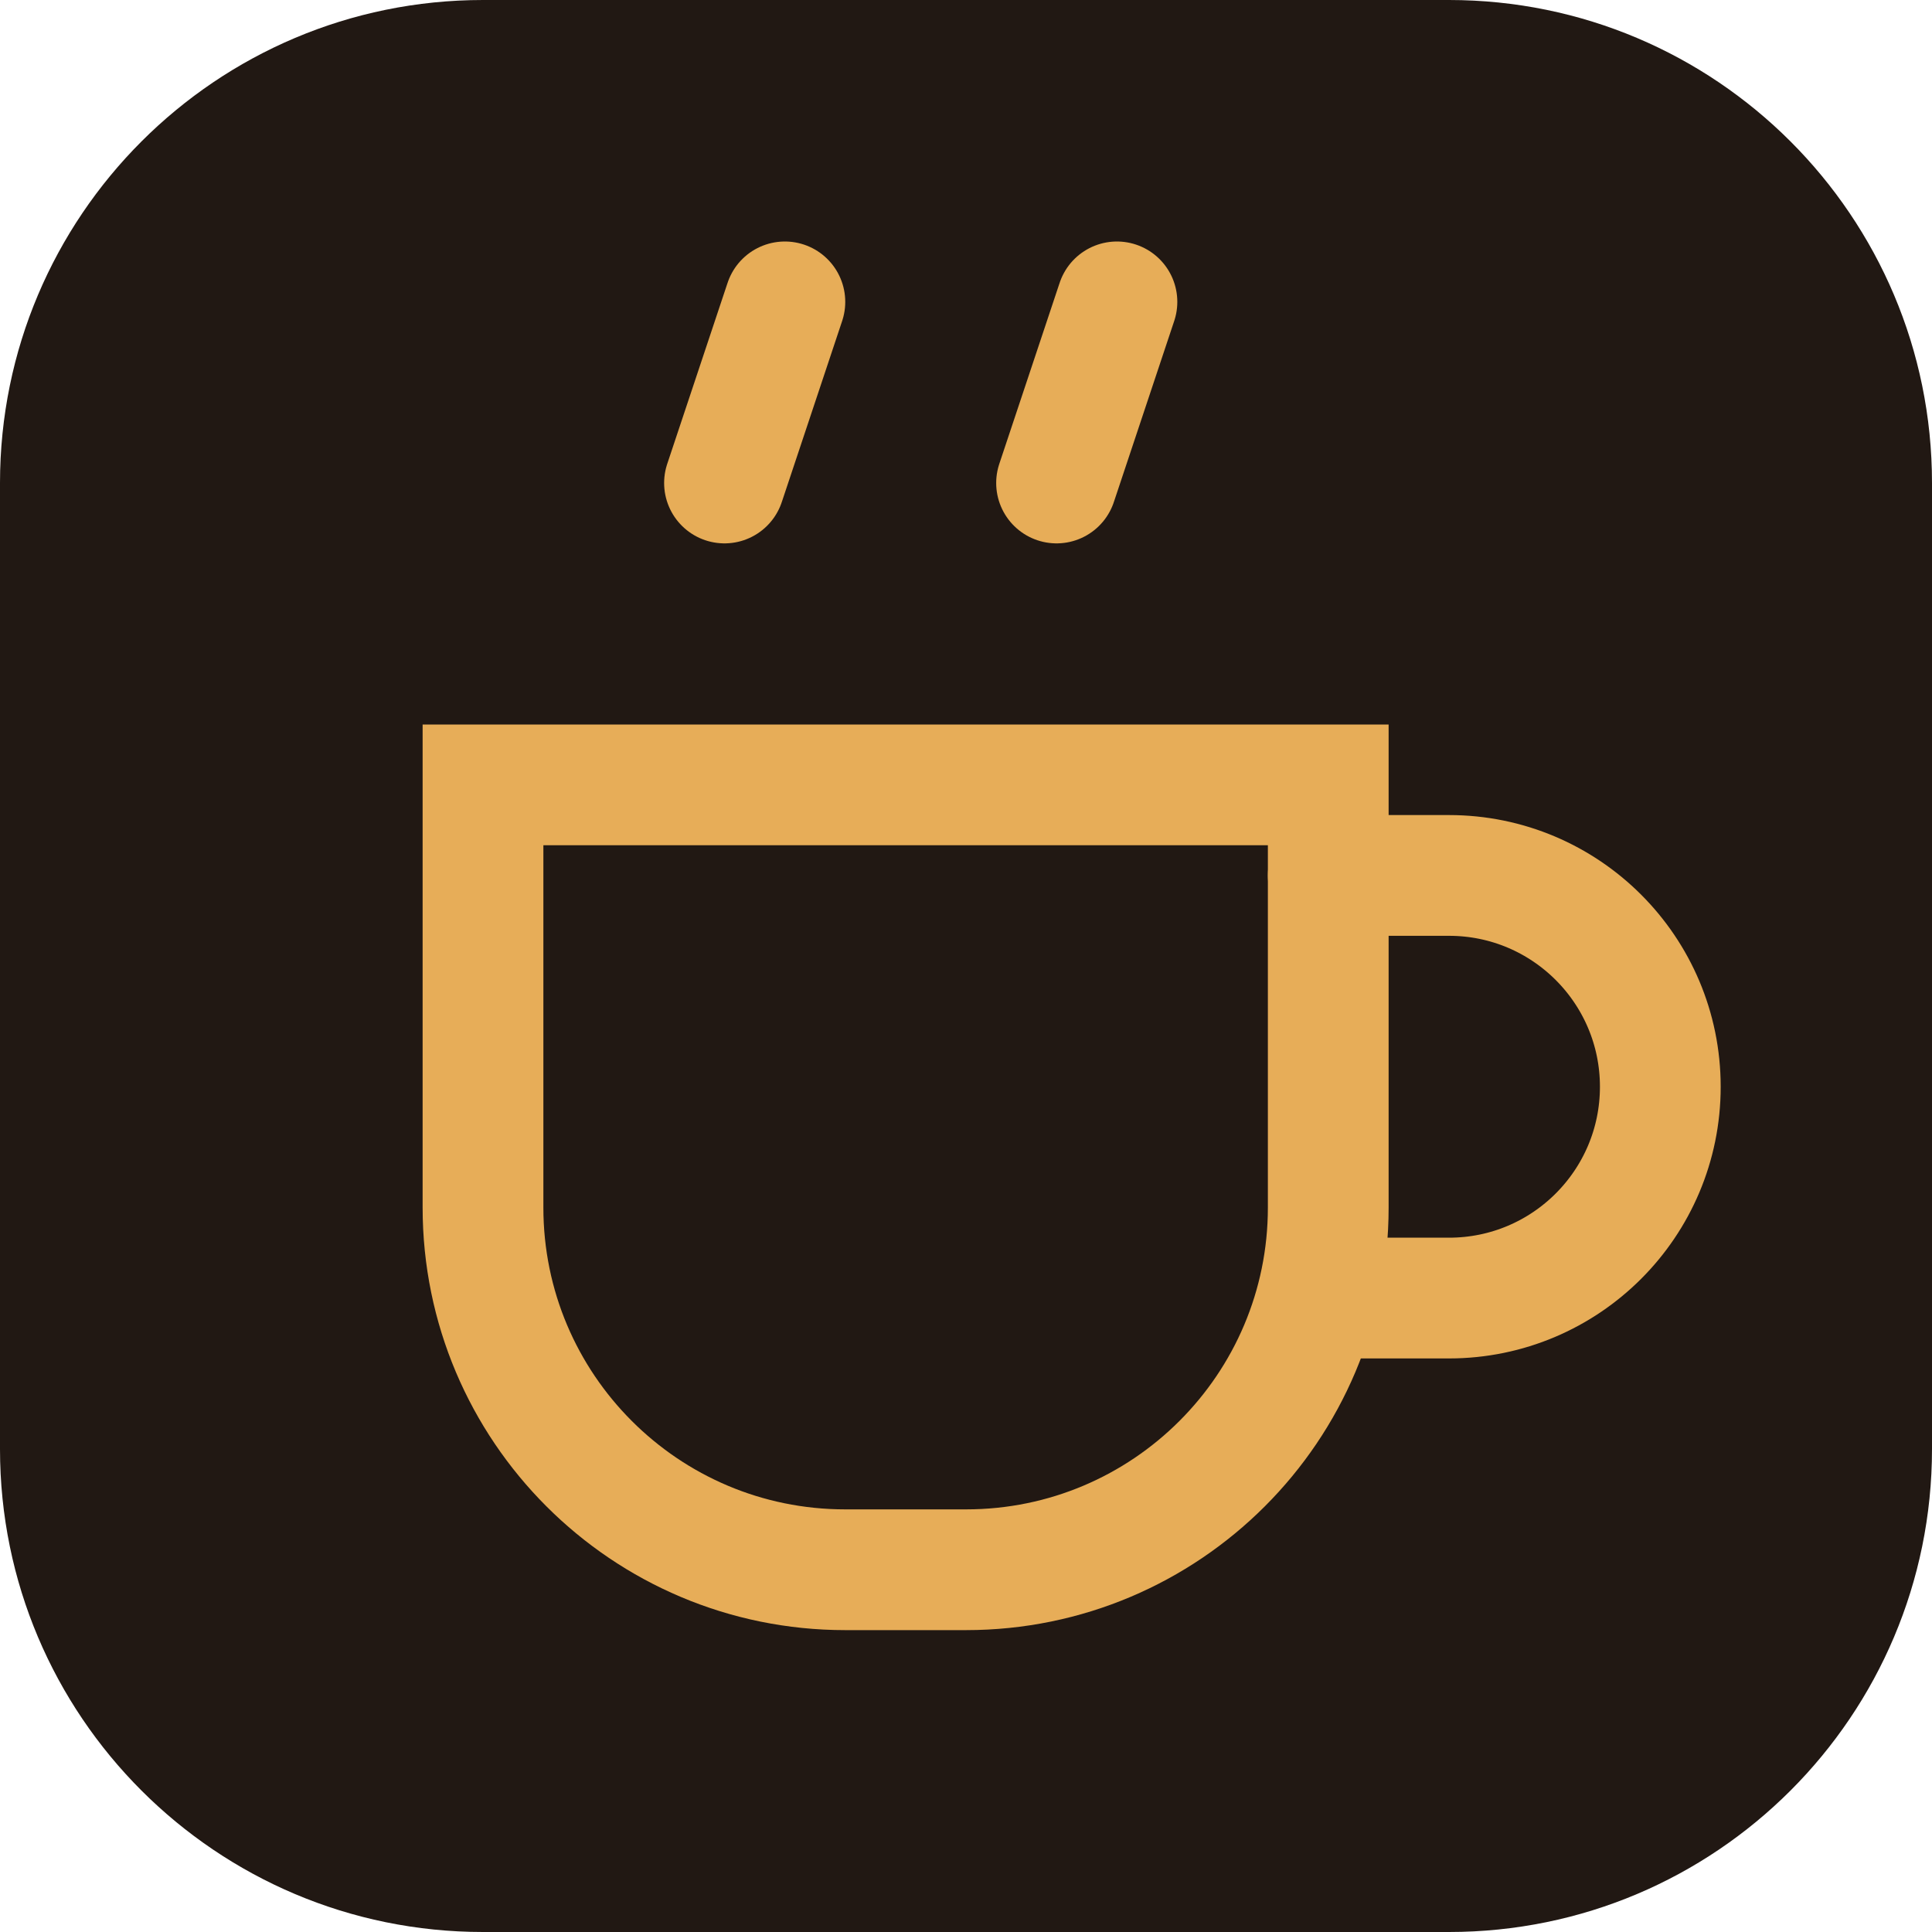
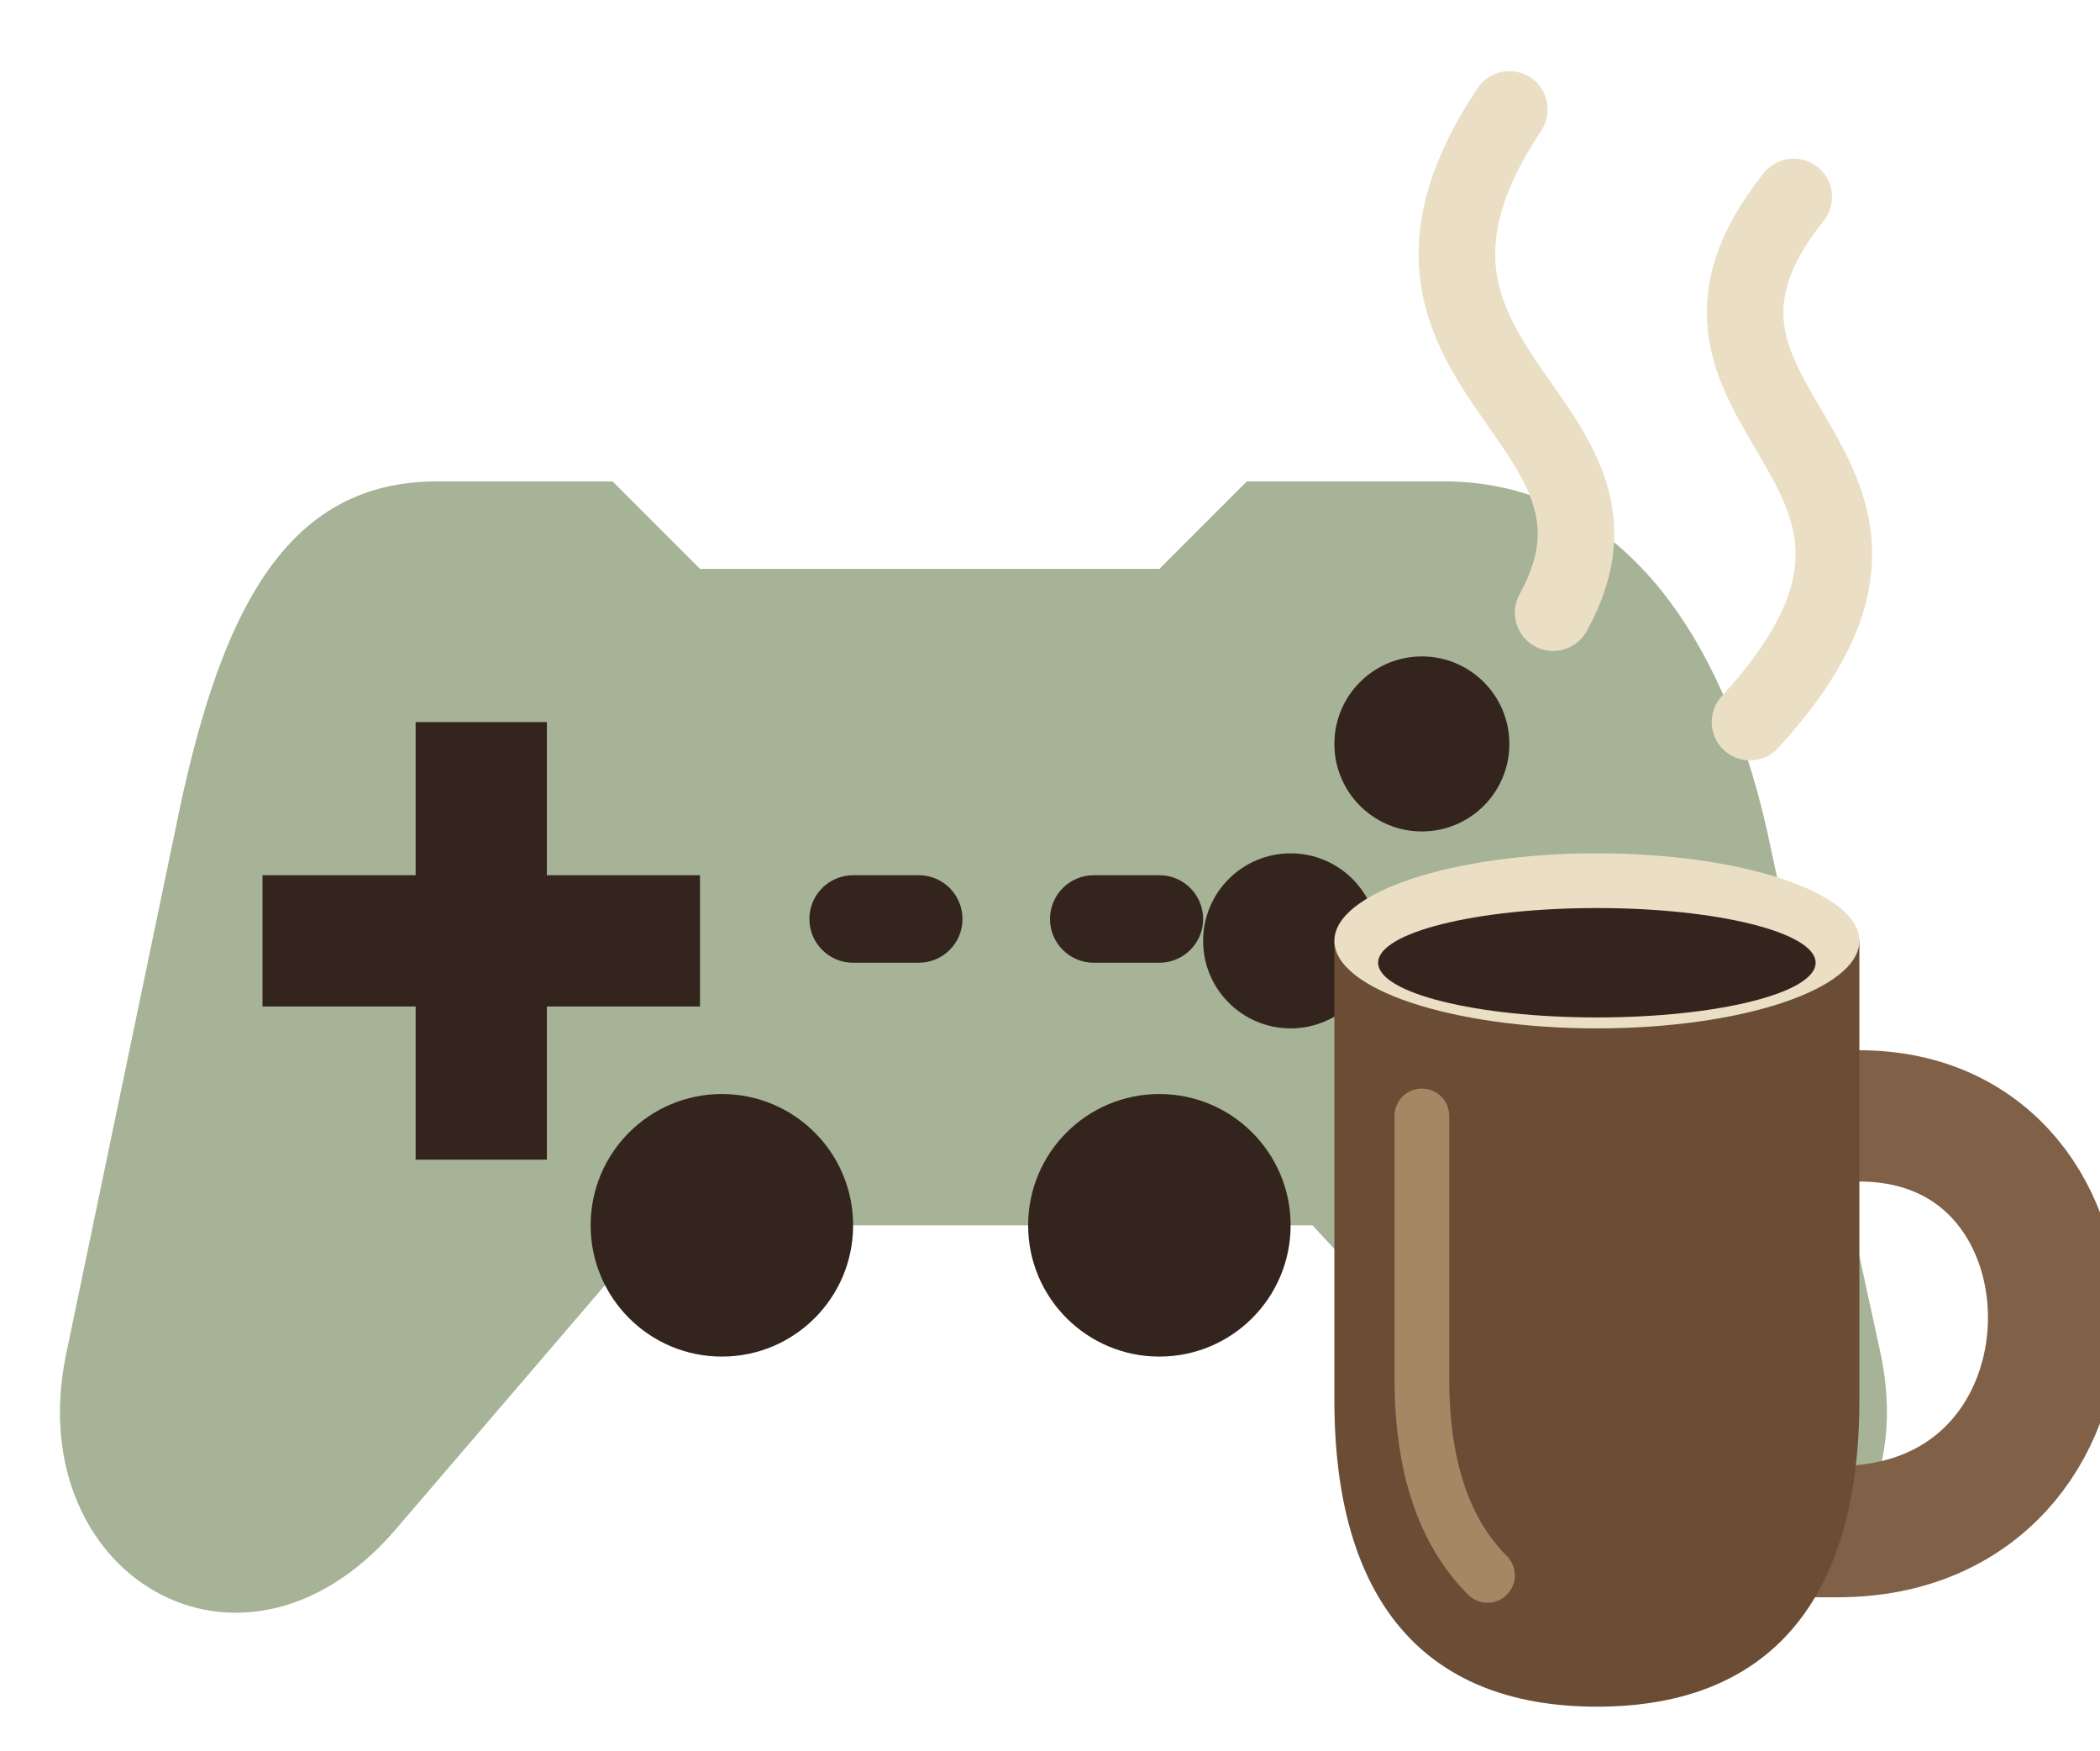
- <svg xmlns="http://www.w3.org/2000/svg" viewBox="0 0 64 64">
-   <rect width="64" height="64" rx="16" fill="#211813" />
-   <g fill="none" stroke="#e7ad58" stroke-width="4" stroke-linecap="round">
-     <path d="M16 26h28v14a12 12 0 0 1-12 12h-4a12 12 0 0 1-12-12Z" />
-     <path d="M44 29h4a7 7 0 0 1 0 14h-4M24 16l2-6m9 6 2-6" />
+ <svg xmlns="http://www.w3.org/2000/svg" viewBox="0 0 96 80" fill="none">
+   <path fill="#a6b397" d="M20 22h8l4 4h21l4-4h9c8 0 13 7 15 17l5 23c2 10-8 15-14 7L60 56H30L18 70C11 78 1 72 3 62l5-24c2-10 5-16 12-16Z" />
+   <g fill="#33251d">
+     <path d="M19 33h6v7h7v6h-7v7h-6v-7h-7v-6h7Z" />
+     <rect x="37" y="40" width="7" height="4" rx="2" />
+     <rect x="48" y="40" width="7" height="4" rx="2" />
+     <circle cx="33" cy="56" r="6" />
+     <circle cx="53" cy="56" r="6" />
+     <circle cx="65" cy="34" r="4" />
+     <circle cx="59" cy="43" r="4" />
  </g>
+   <path d="M71 28C76 19 61 17 69 5M80 33C91 21 74 19 82 9" stroke="#eadfc4" stroke-width="3.5" stroke-linecap="round" />
+   <path d="M82 51h3c12 0 12 19-1 19h-3" stroke="#806047" stroke-width="6" />
+   <path fill="#6b4d36" d="M61 43h24v21c0 9-4 14-12 14s-12-5-12-14Z" />
+   <ellipse cx="73" cy="43" rx="12" ry="4" fill="#eadfc4" />
+   <ellipse cx="73" cy="44" rx="10" ry="2.5" fill="#33251d" />
+   <path d="M65 51v12c0 4 1 7 3 9" stroke="#a58764" stroke-width="2.5" stroke-linecap="round" />
</svg>
